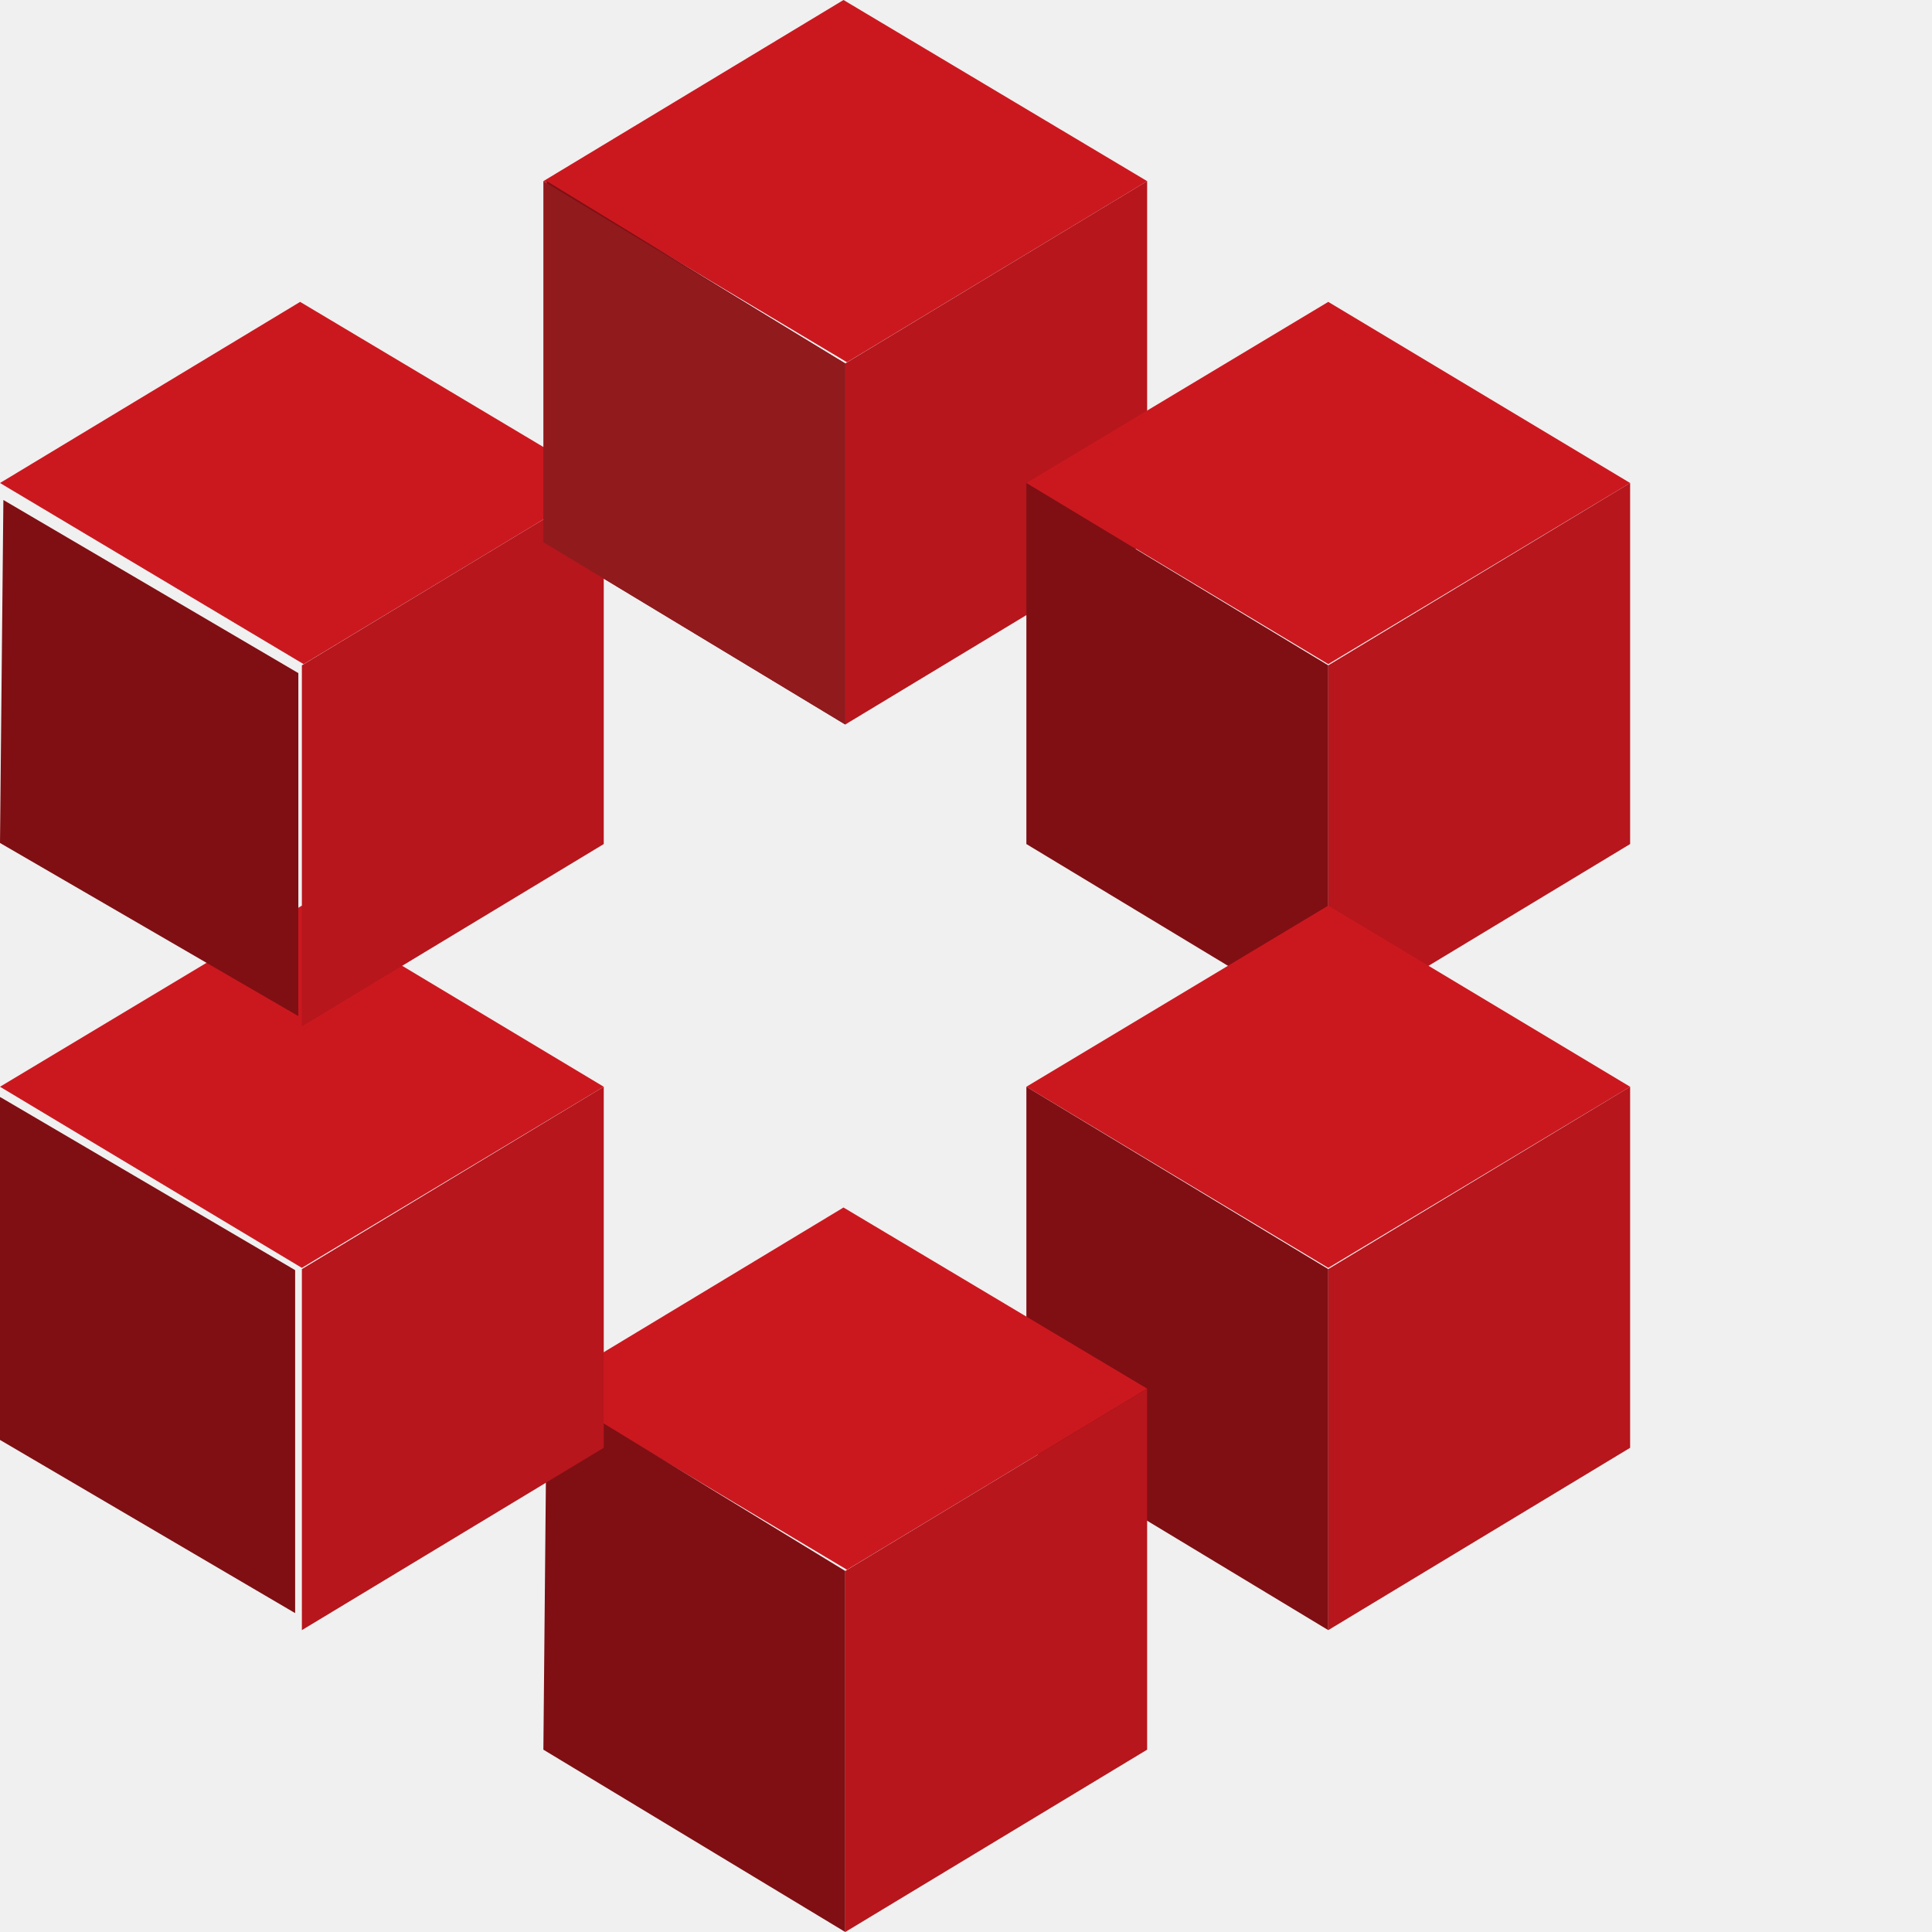
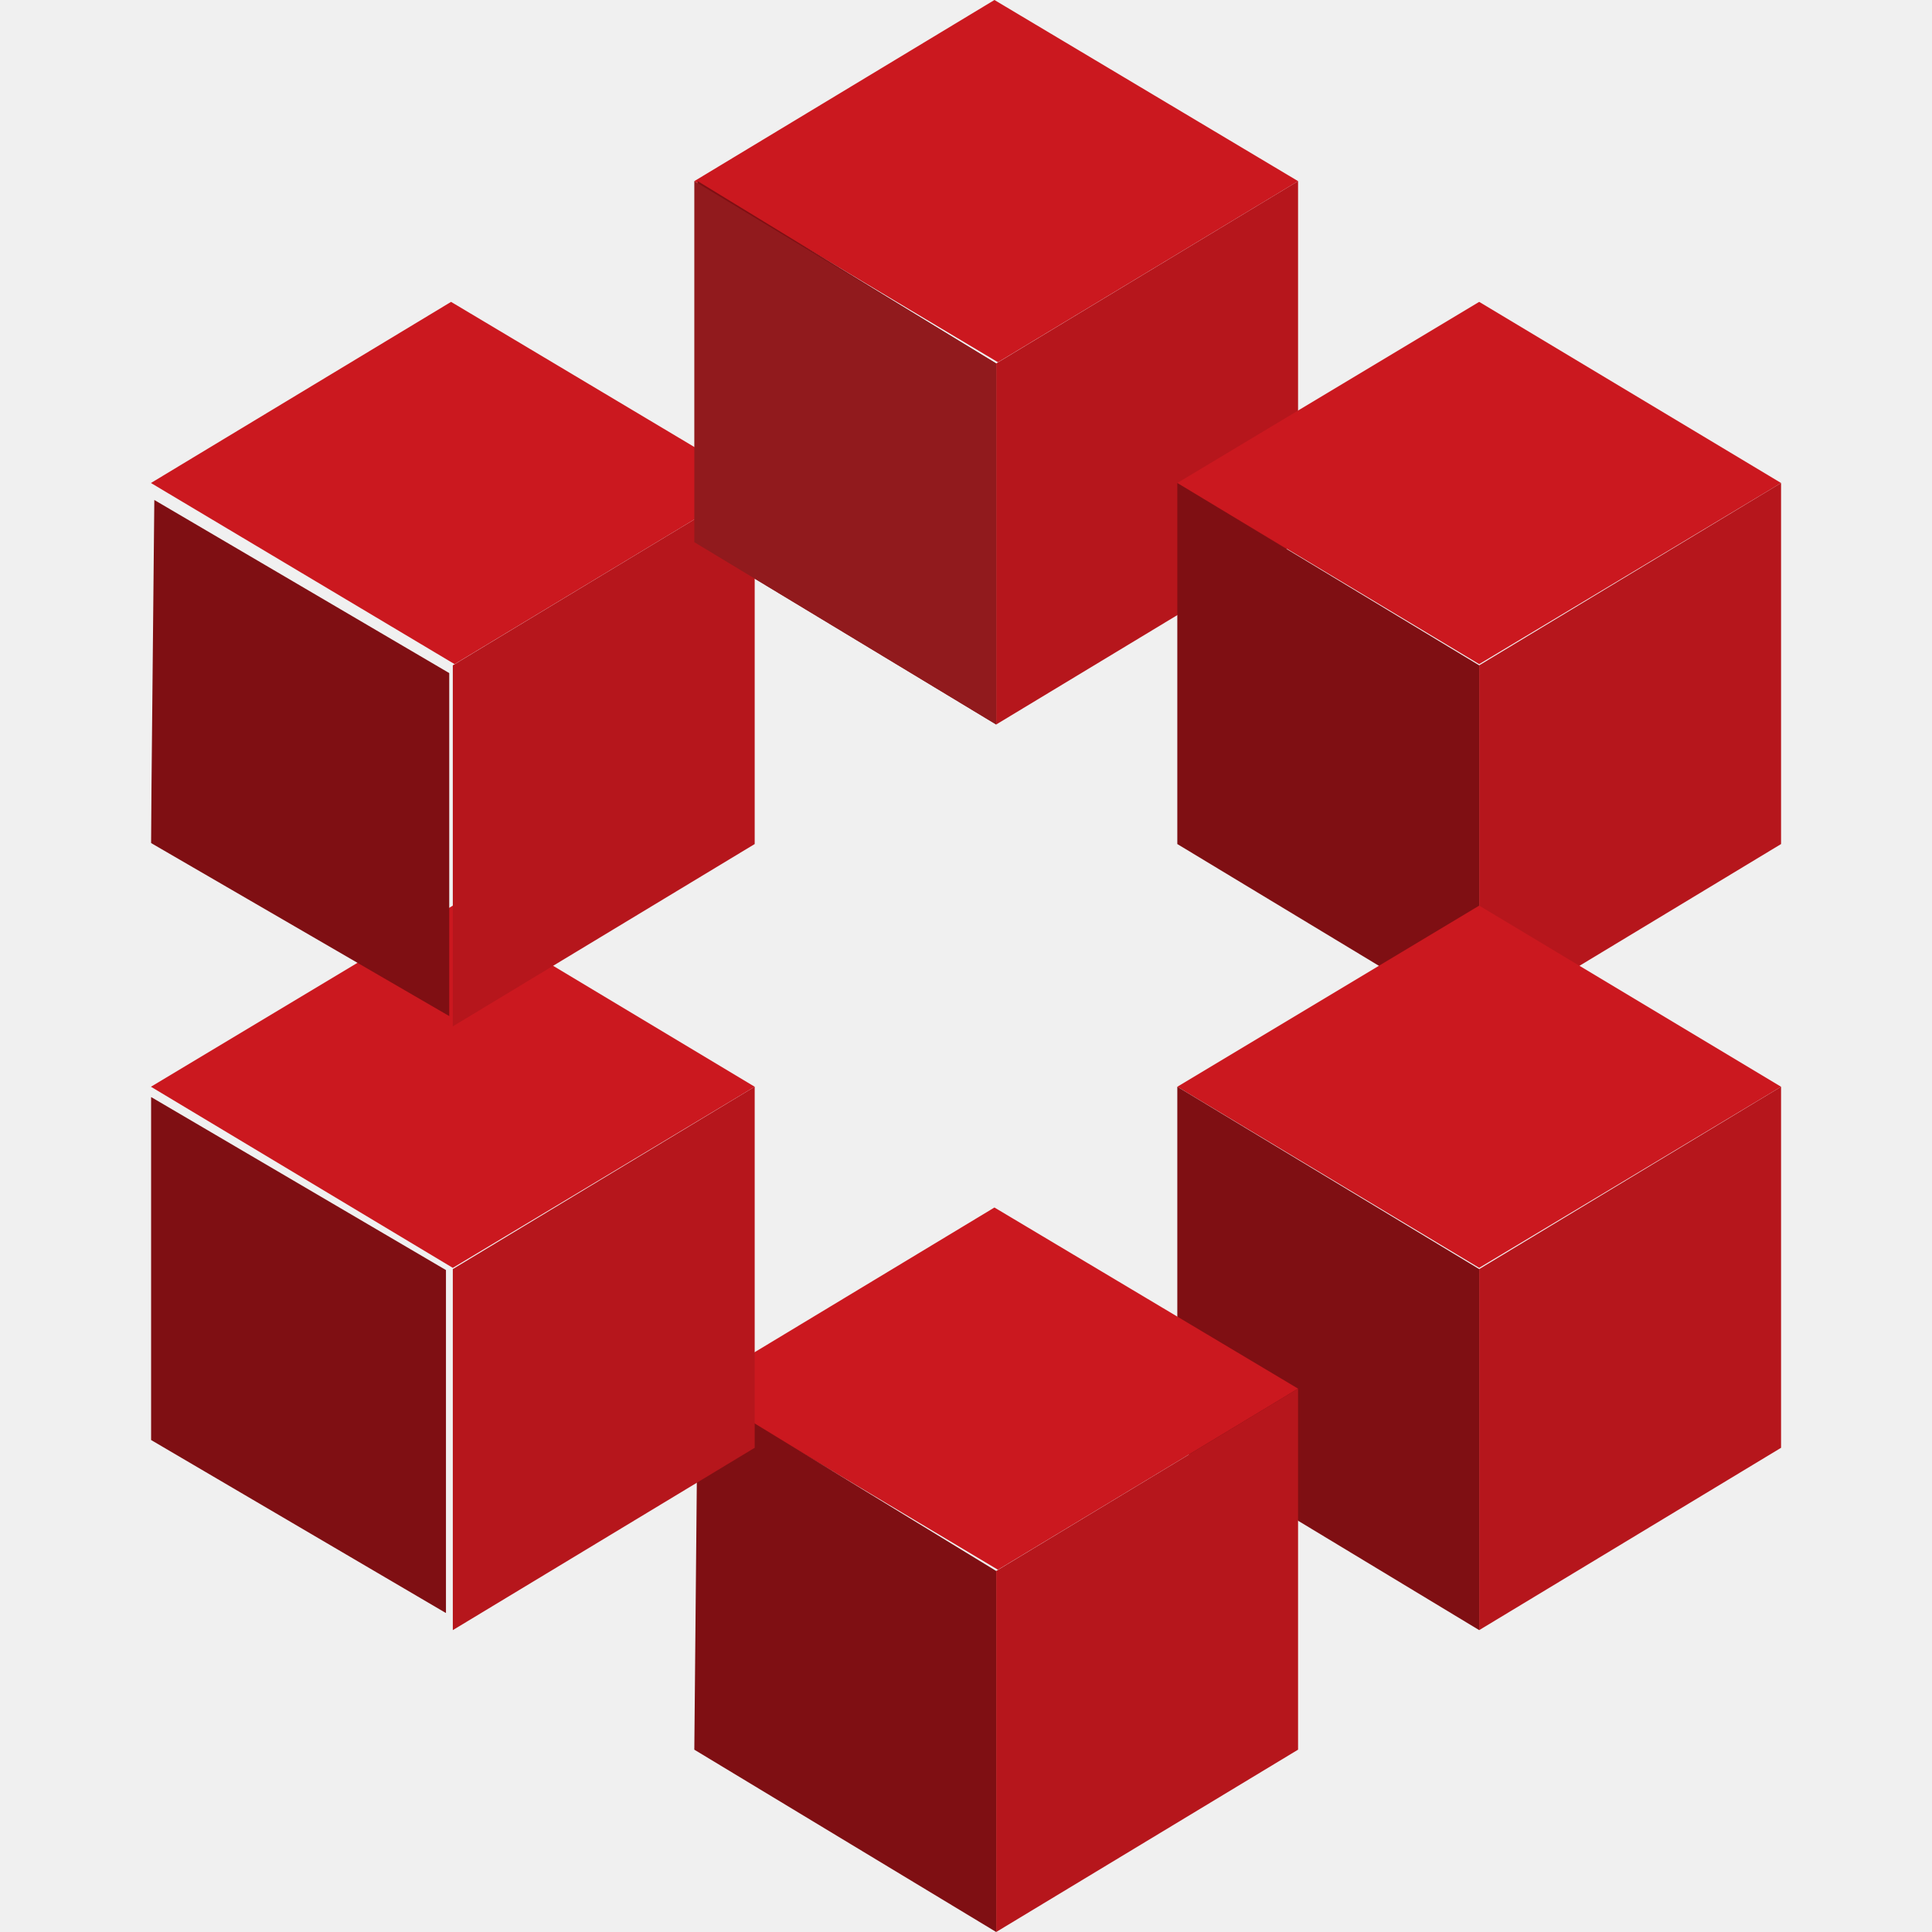
- <svg xmlns="http://www.w3.org/2000/svg" width="32" height="32" viewBox="0 0 32 32" fill="none">
+ <svg xmlns="http://www.w3.org/2000/svg" width="32" height="32" viewBox="-2.5 0 32 32" fill="none">
  <path fill-rule="evenodd" clip-rule="evenodd" d="M10 3L5.029 6L0 3L4.971 0L10 3Z" transform="translate(9)" fill="#CB181F" />
  <path fill-rule="evenodd" clip-rule="evenodd" d="M5 0V5.98L0 9V3.02L5 0Z" transform="translate(14 3)" fill="#B6161C" />
  <path fill-rule="evenodd" clip-rule="evenodd" d="M5 3.02V9L0 5.98L0.056 0L5 3.02Z" transform="translate(9 3)" fill="#7F0F13" />
  <path fill-rule="evenodd" clip-rule="evenodd" d="M10 3L5 6L0 3L5 0L10 3Z" transform="translate(17 5)" fill="#CB181F" />
  <path fill-rule="evenodd" clip-rule="evenodd" d="M5 0V5.98L0 9V3.02L5 0Z" transform="translate(22 8)" fill="#B6161C" />
  <path fill-rule="evenodd" clip-rule="evenodd" d="M5 3.02V9L0 5.98V0L5 3.02Z" transform="translate(17 8)" fill="#7F0F13" />
  <path fill-rule="evenodd" clip-rule="evenodd" d="M10 3L5 6L0 3L5 0L10 3Z" transform="translate(17 15)" fill="#CB181F" />
  <path fill-rule="evenodd" clip-rule="evenodd" d="M5 0V5.98L0 9V3.02L5 0Z" transform="translate(22 18)" fill="#B6161C" />
  <path fill-rule="evenodd" clip-rule="evenodd" d="M5 3.02V9L0 5.98V0L5 3.02Z" transform="translate(17 18)" fill="#7F0F13" />
  <path fill-rule="evenodd" clip-rule="evenodd" d="M10 3L5.029 6L0 3L4.971 0L10 3Z" transform="translate(9 20)" fill="#CB181F" />
  <path fill-rule="evenodd" clip-rule="evenodd" d="M5 0V5.98L0 9V3.02L5 0Z" transform="translate(14 23)" fill="#B6161C" />
  <path fill-rule="evenodd" clip-rule="evenodd" d="M5 3.02V9L0 5.98L0.056 0L5 3.02Z" transform="translate(9 23)" fill="#7F0F13" />
  <path fill-rule="evenodd" clip-rule="evenodd" d="M10 3L5 6L0 3L5 0L10 3Z" transform="translate(0 15)" fill="#CB181F" />
  <path fill-rule="evenodd" clip-rule="evenodd" d="M5 0V5.98L0 9V3.02L5 0Z" transform="translate(5 18)" fill="#B6161C" />
  <mask id="mask1" mask-type="alpha" maskUnits="userSpaceOnUse" x="0" y="18" width="5" height="9">
    <path fill-rule="evenodd" clip-rule="evenodd" d="M0 0H4.889V8.55H0V0Z" transform="translate(0 18.1687)" fill="white" />
  </mask>
  <g mask="url(#mask1)">
    <path fill-rule="evenodd" clip-rule="evenodd" d="M4.889 2.869V8.55L0 5.681V0L4.889 2.869Z" transform="translate(-0.00012207 18.1687)" fill="#7F0F13" />
  </g>
  <path fill-rule="evenodd" clip-rule="evenodd" d="M10 3L5.029 6L0 3L4.971 0L10 3Z" transform="translate(0 5)" fill="#CB181F" />
  <path fill-rule="evenodd" clip-rule="evenodd" d="M5 0V5.98L0 9V3.02L5 0Z" transform="translate(5 8)" fill="#B6161C" />
  <mask id="mask2" mask-type="alpha" maskUnits="userSpaceOnUse" x="0" y="8" width="5" height="9">
    <path fill-rule="evenodd" clip-rule="evenodd" d="M0 0H4.944V8.55H0V0Z" transform="translate(0 8.28125)" fill="white" />
  </mask>
  <g mask="url(#mask2)">
    <path fill-rule="evenodd" clip-rule="evenodd" d="M4.944 2.869V8.55L0 5.681L0.056 0L4.944 2.869Z" transform="translate(0 8.28125)" fill="#7F0F13" />
  </g>
  <path fill-rule="evenodd" clip-rule="evenodd" d="M5 9L0 5.98V0L5 3.02V9Z" transform="translate(9 3)" fill="#911A1D" />
</svg>
